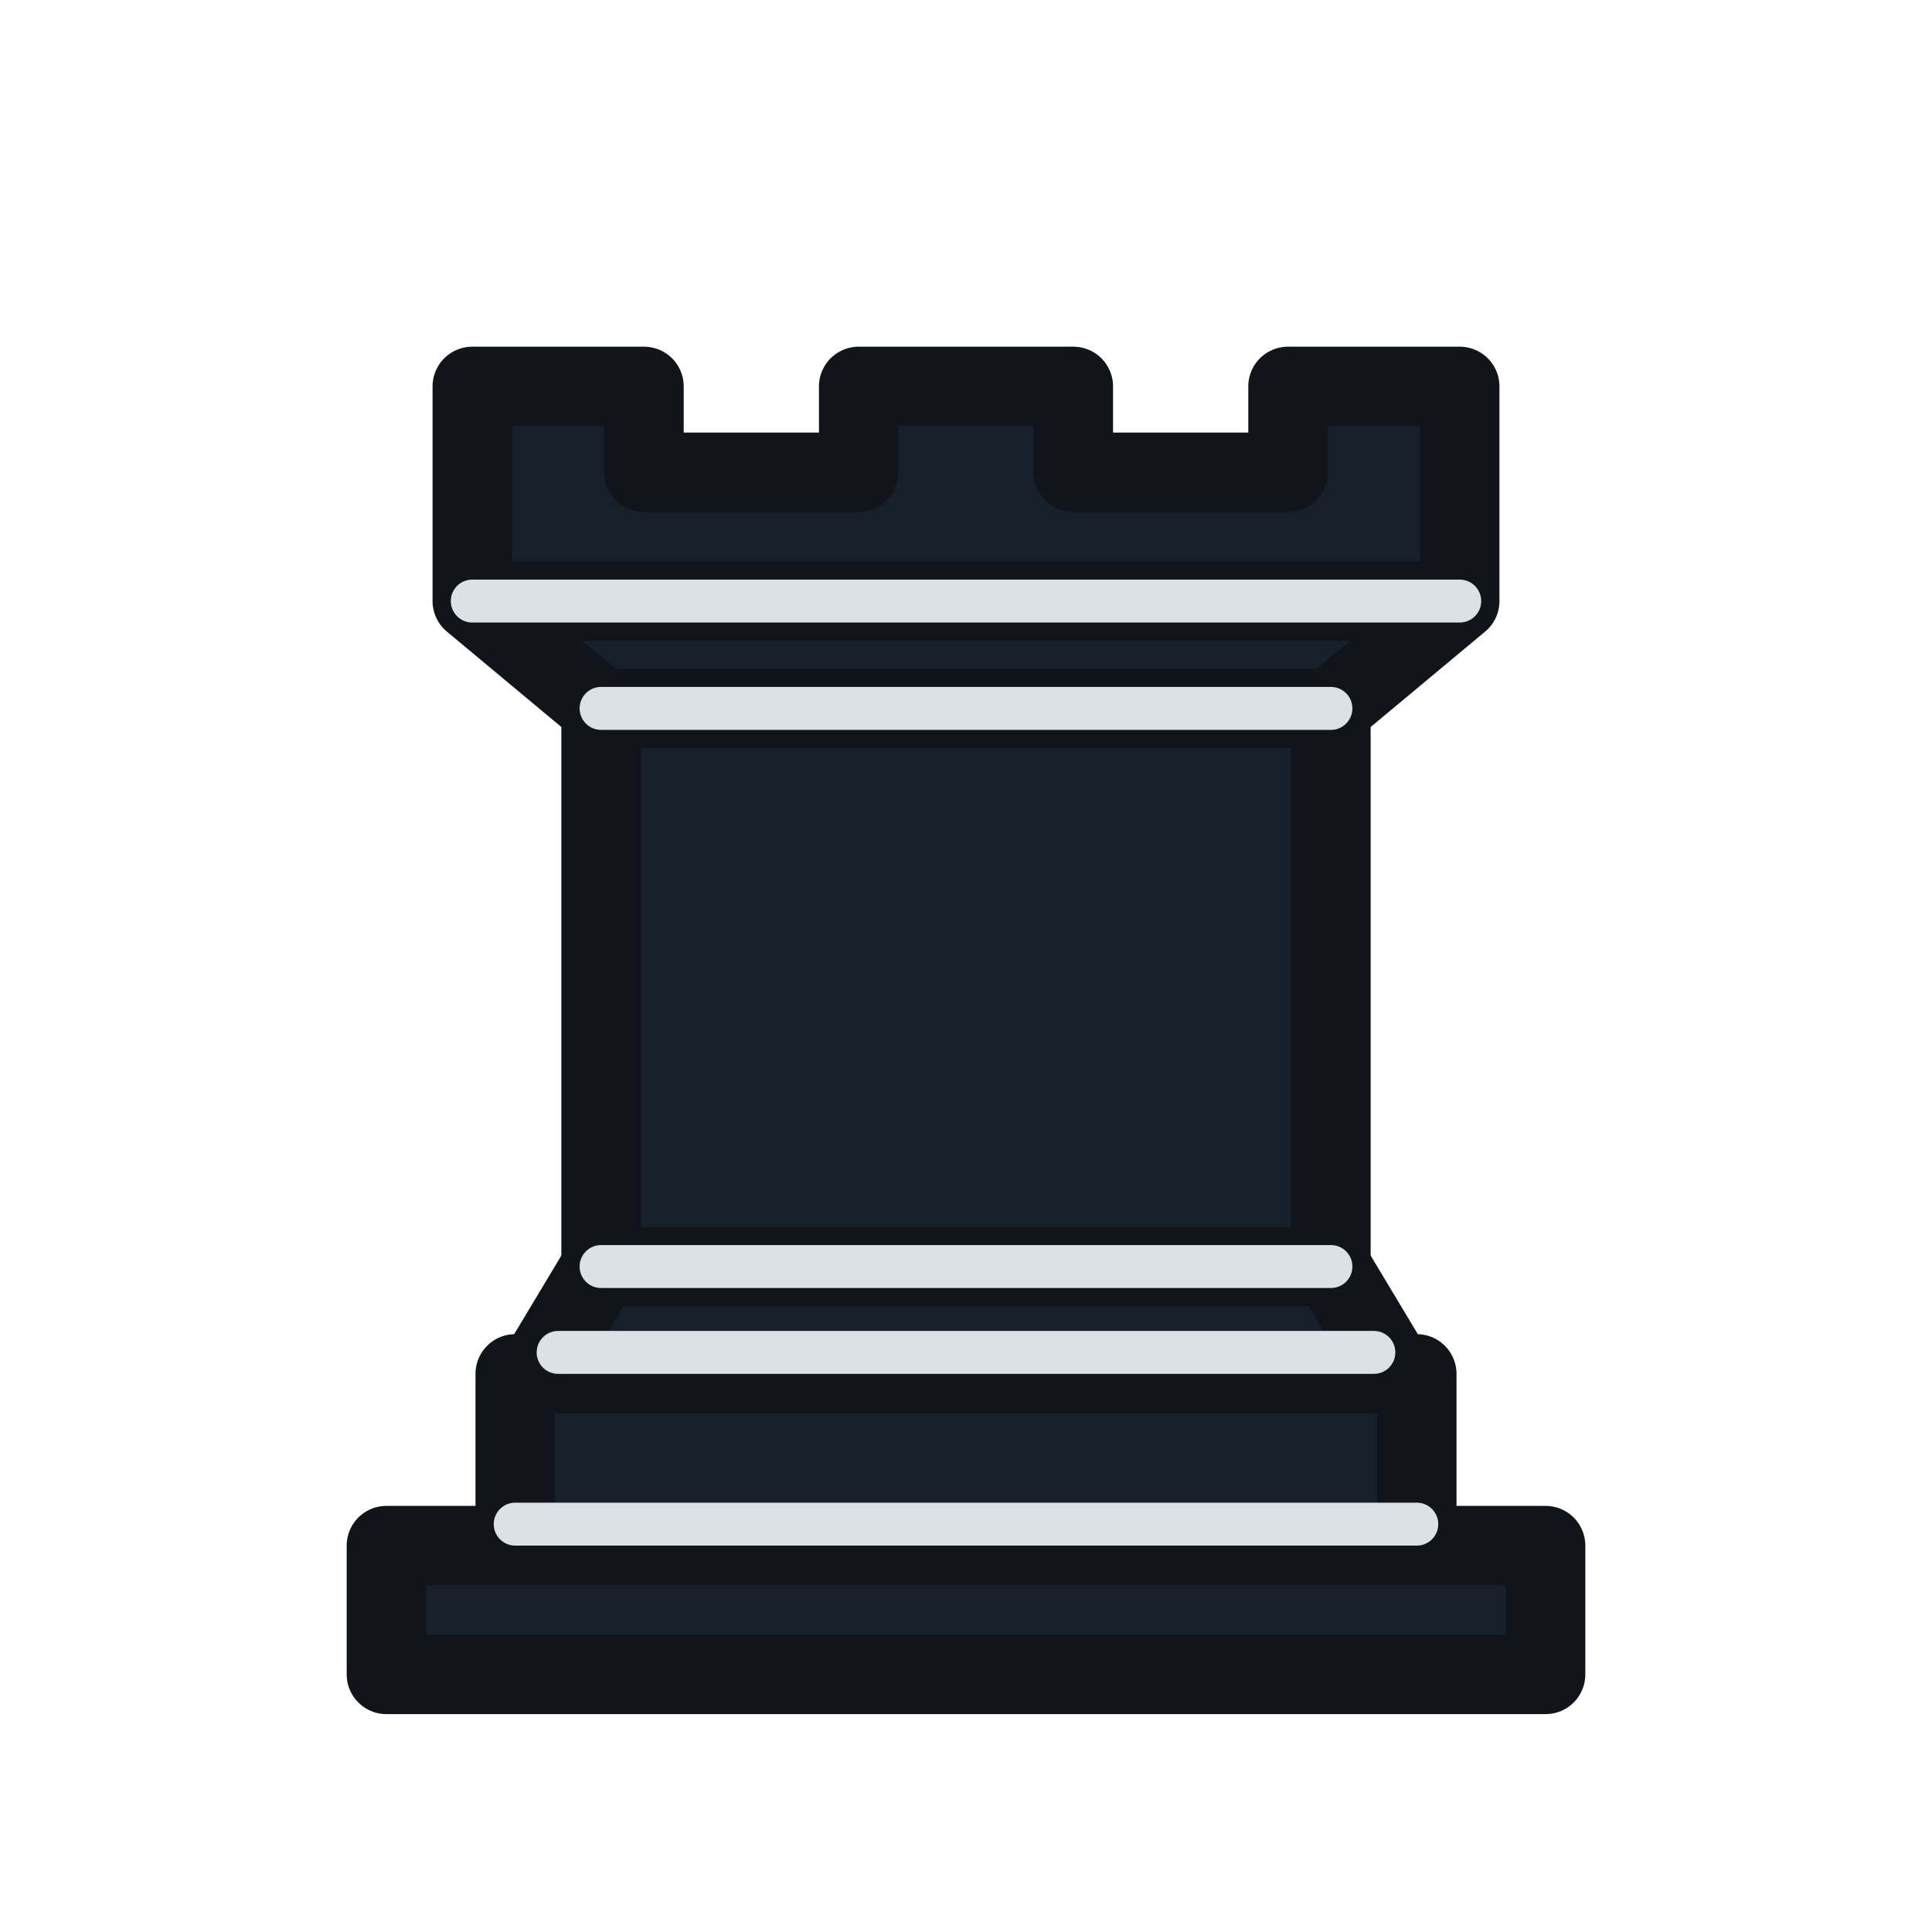
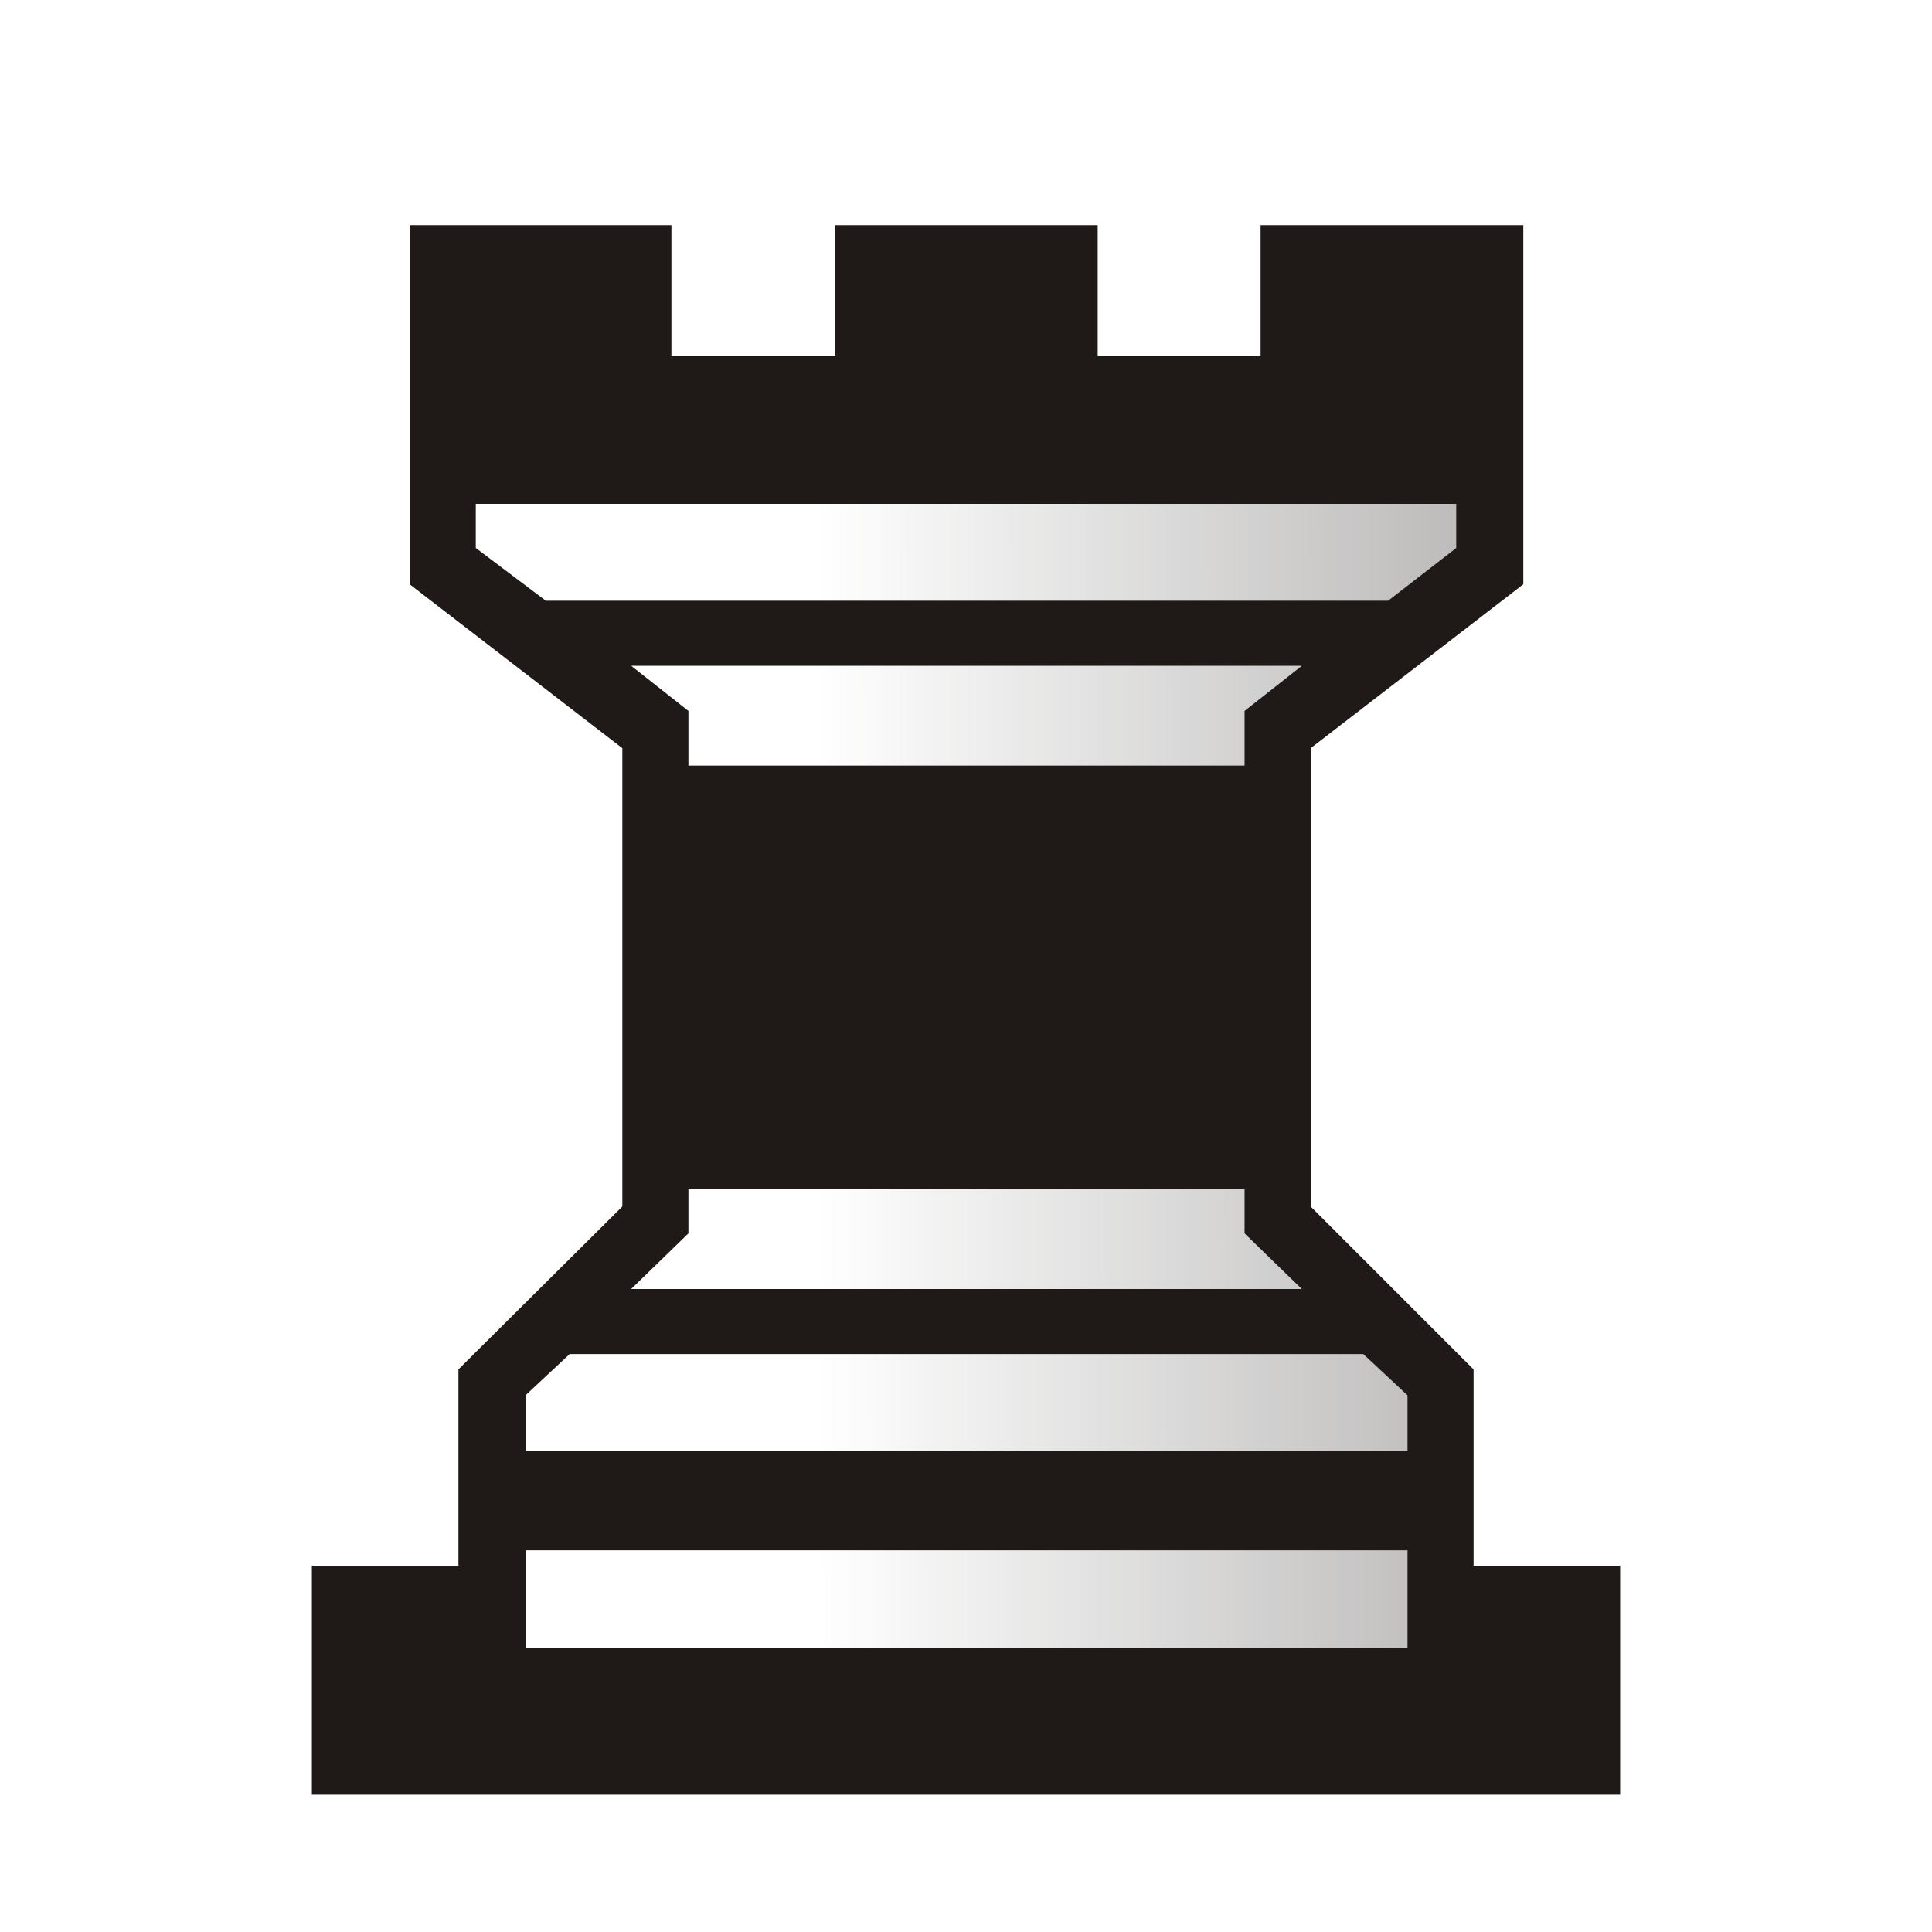
- <svg xmlns="http://www.w3.org/2000/svg" fill="#17202a" viewBox="0 0 45 45">
-   <g fill-rule="evenodd" stroke="#11151b" stroke-linecap="round" stroke-linejoin="round" stroke-width="1.85">
-     <path stroke-linecap="butt" d="M9 39h27v-3H9zm3.5-7 1.5-2.5h17l1.5 2.5zm-.5 4v-4h21v4z" />
-     <path stroke-linecap="butt" stroke-linejoin="miter" d="M14 29.5v-13h17v13z" />
-     <path stroke-linecap="butt" d="M14 16.5 11 14h23l-3 2.5zM11 14V9h4v2h5V9h5v2h5V9h4v5z" />
-     <path fill="none" stroke="#dce1e6" stroke-linejoin="miter" stroke-width="1" d="M12 35.5h21m-20-4h19m-18-2h17m-17-13h17M11 14h23" />
-   </g>
+ <svg xmlns="http://www.w3.org/2000/svg" style="color-scheme:light only" width="50mm" height="50mm" fill-rule="evenodd" clip-rule="evenodd" image-rendering="optimizeQuality" shape-rendering="geometricPrecision" text-rendering="geometricPrecision" viewBox="0 0 50 50">
+   <linearGradient id="a" x1="21.192" x2="77.736" y1="37.552" y2="37.429" gradientUnits="userSpaceOnUse">
+     <stop offset="0" stop-color="#fff" />
+     <stop offset="1" stop-color="#fff" stop-opacity="0" />
+   </linearGradient>
+   <path fill="#1f1a17" d="M28.408 9.22h4.216V5.825h6.799v9.296l-5.503 4.242v11.862l4.216 4.216v5.08h3.793v5.927H8.071V40.52h3.793v-5.08l4.242-4.216V19.363l-5.504-4.242V5.825h6.774V9.22h4.242V5.825h6.79z" />
+   <path fill="url(#a)" d="M25.013 35.043h-10.27L13.6 36.11v1.44h22.826v-1.44l-1.143-1.067zM13.6 40.123v2.532h22.826v-2.532zM25.013 13.04h-12.7v1.142l1.812 1.364h21.801l1.761-1.364V13.04zm0 4.19h-8.679l1.482 1.169v1.414h14.393v-1.414l1.482-1.168zm0 13.547h-7.197v1.143l-1.482 1.44h17.357l-1.482-1.44v-1.143z" />
</svg>
